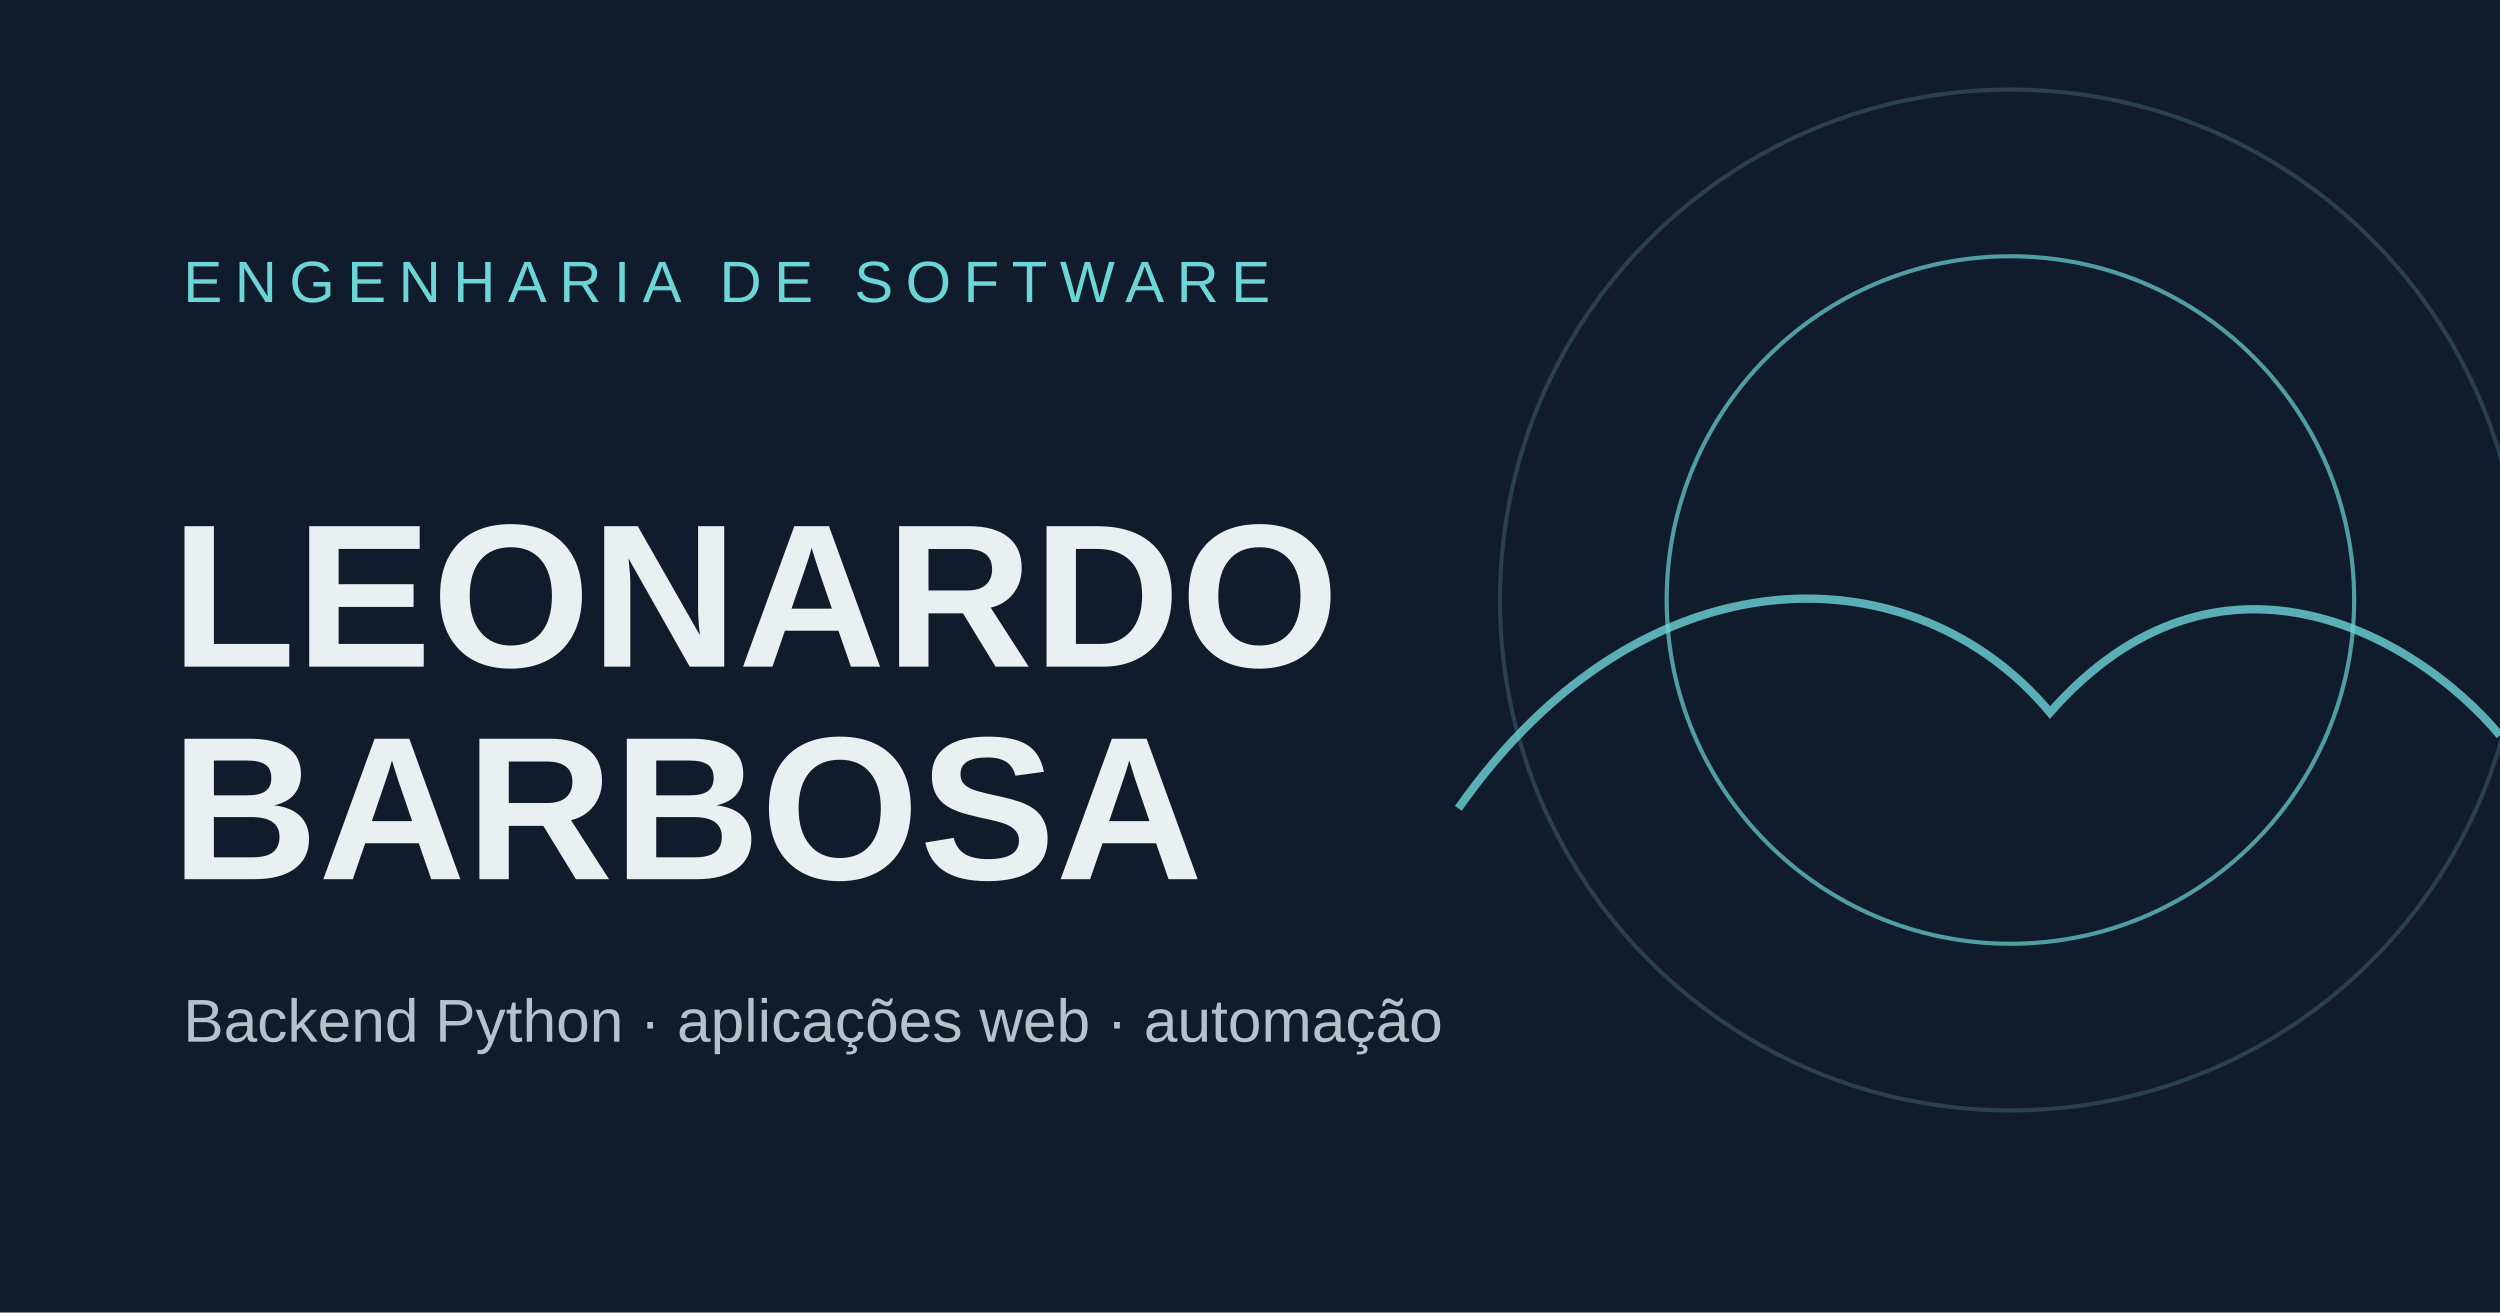
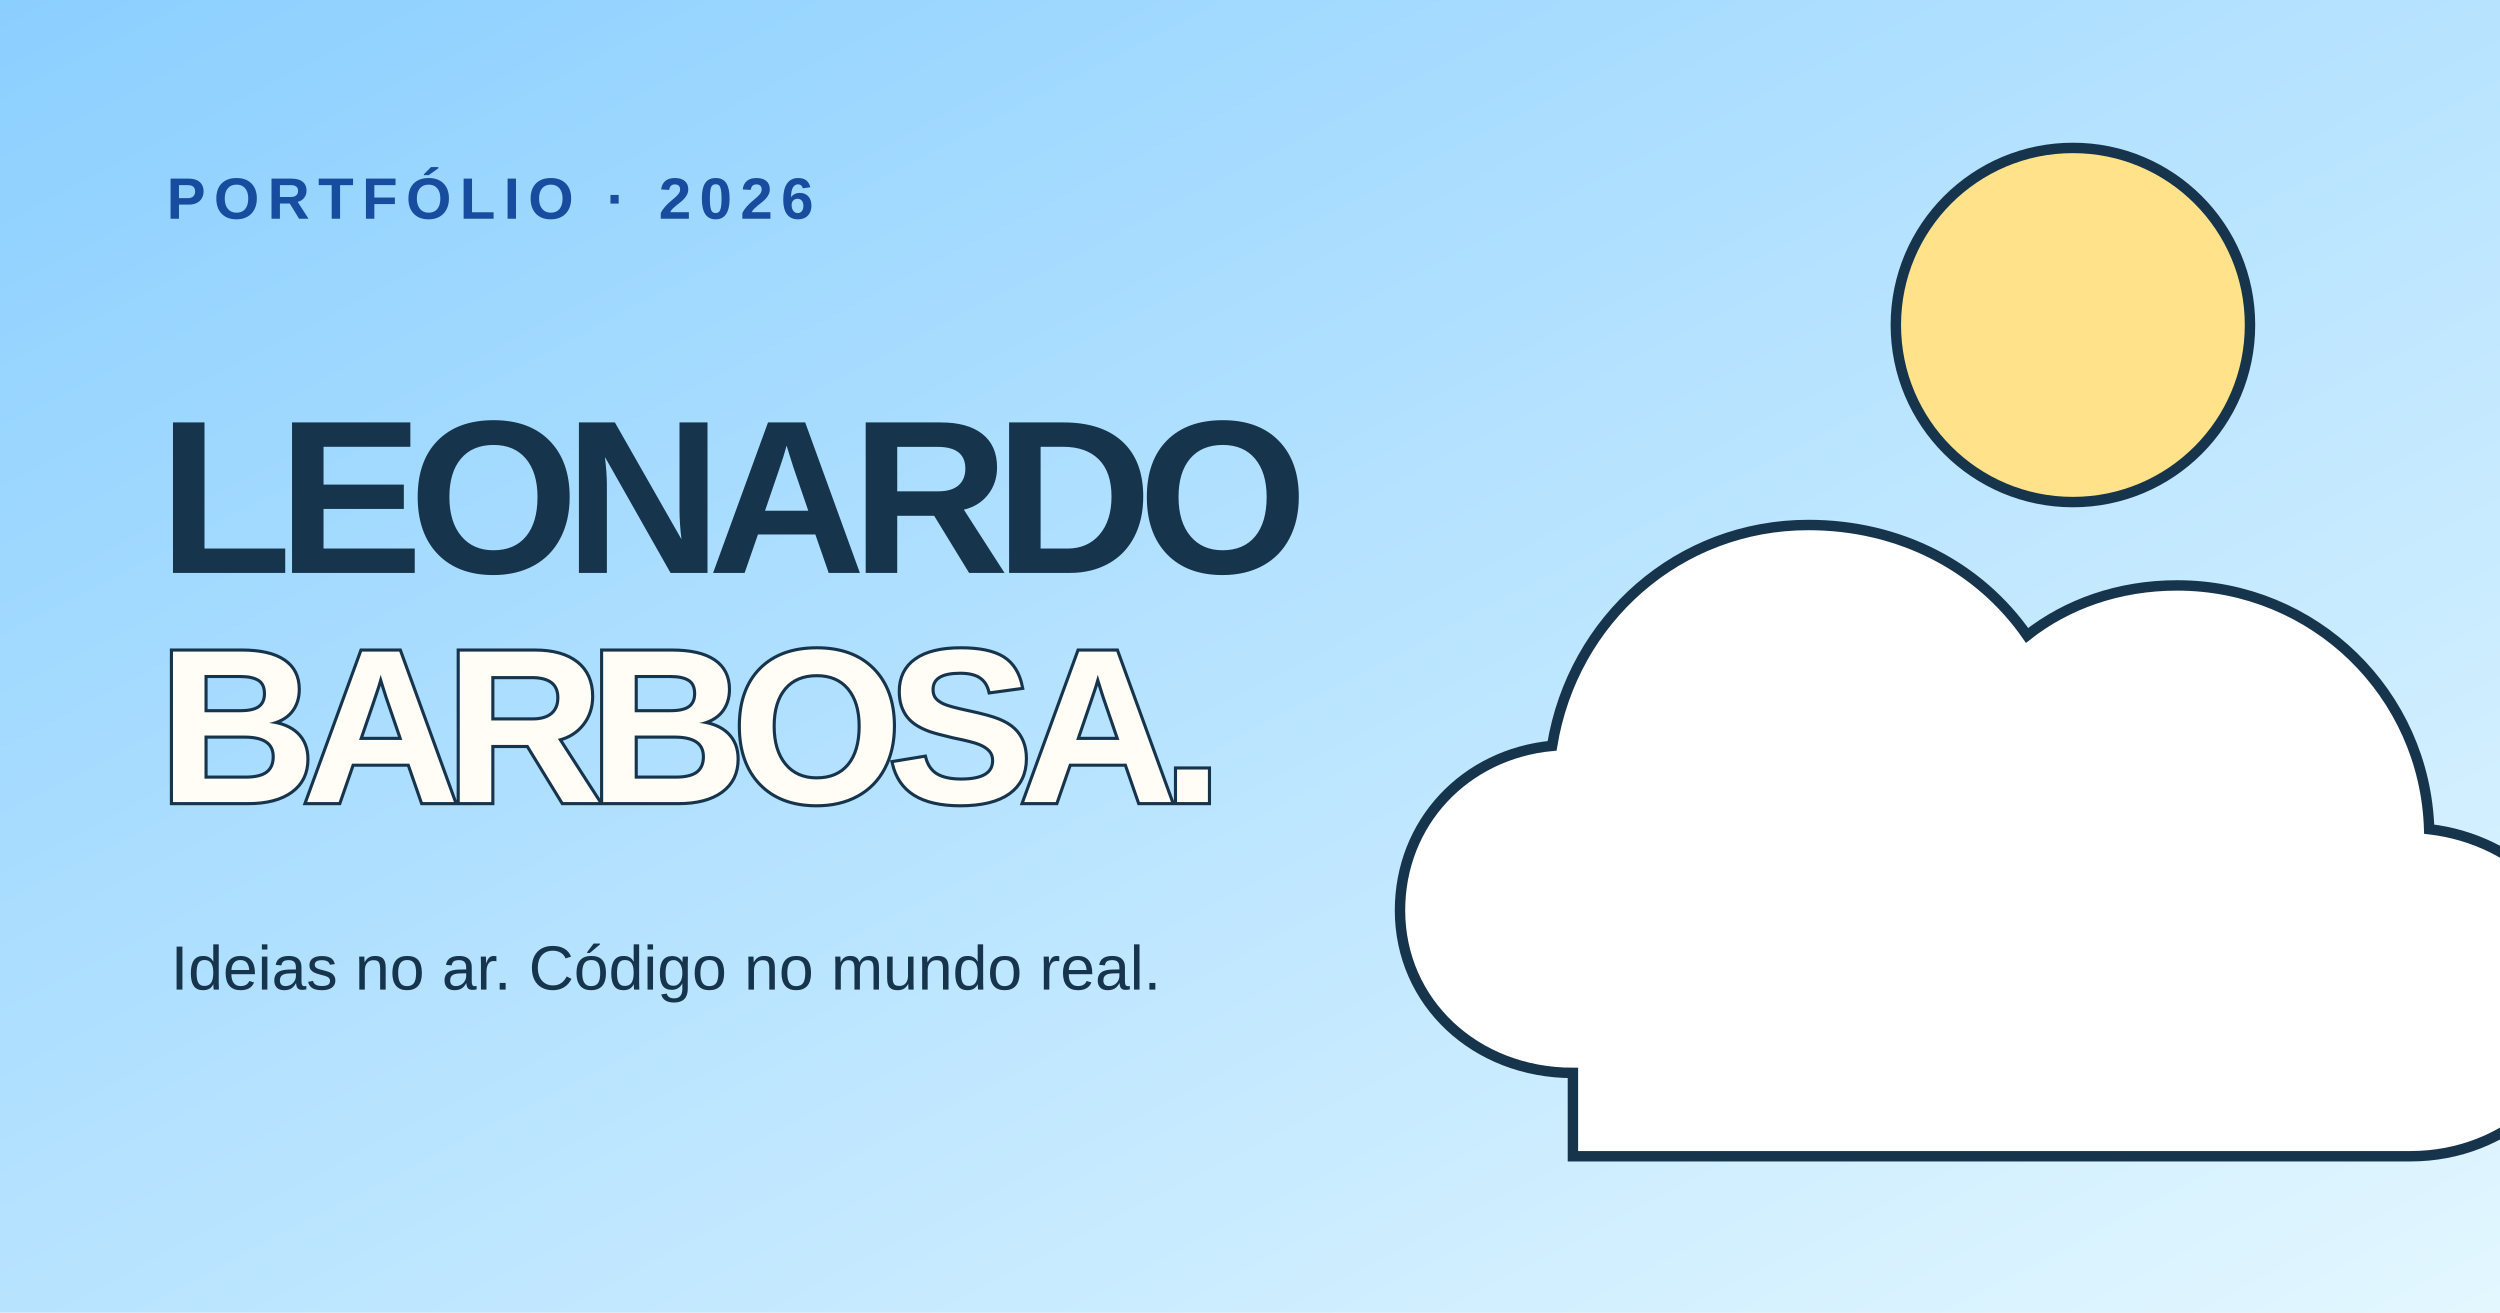
<svg xmlns="http://www.w3.org/2000/svg" viewBox="0 0 1200 630">
-   <rect width="1200" height="630" fill="#101b2b" />
-   <circle cx="965" cy="288" r="245" fill="none" stroke="#294051" stroke-width="2" />
-   <circle cx="965" cy="288" r="165" fill="none" stroke="#6bd5d7" stroke-width="2" opacity=".7" />
-   <path d="M700 388c90-128 220-123 284-46 80-91 175-38 216 11" fill="none" stroke="#6bd5d7" stroke-width="4" opacity=".8" />
-   <text x="88" y="145" fill="#6bd5d7" font-family="Arial,sans-serif" font-size="28" letter-spacing="6">ENGENHARIA DE SOFTWARE</text>
-   <text x="82" y="320" fill="#eaf0f2" font-family="Arial,sans-serif" font-size="98" font-weight="800">LEONARDO</text>
-   <text x="82" y="422" fill="#eaf0f2" font-family="Arial,sans-serif" font-size="98" font-weight="800">BARBOSA</text>
-   <text x="88" y="500" fill="#b4c2cd" font-family="Arial,sans-serif" font-size="29">Backend Python · aplicações web · automação</text>
+   <defs>
+     <linearGradient id="sky" x2="1" y2="1">
+       <stop stop-color="#8bcfff" />
+       <stop offset="1" stop-color="#e3f7ff" />
+     </linearGradient>
+   </defs>
+   <rect width="1200" height="630" fill="url(#sky)" />
+   <circle cx="995" cy="156" r="85" fill="#ffe28a" stroke="#17344d" stroke-width="5" />
+   <path d="M755 515c-47 0-83-34-83-78 0-42 31-75 73-79 10-61 61-106 123-106 44 0 82 20 105 53 19-15 44-24 72-24 66 0 119 52 121 117 43 5 75 38 75 78 0 44-37 79-84 79H755Z" fill="white" stroke="#17344d" stroke-width="5" />
+   <text x="80" y="105" fill="#174c9e" font-family="Arial,sans-serif" font-size="28" font-weight="700" letter-spacing="4">PORTFÓLIO · 2026</text>
+   <text x="76" y="275" fill="#17344d" font-family="Arial,sans-serif" font-size="105" font-weight="900" letter-spacing="-7">LEONARDO</text>
+   <text x="76" y="385" fill="#fffdf5" stroke="#17344d" stroke-width="3" paint-order="stroke fill" font-family="Arial,sans-serif" font-size="105" font-weight="900" letter-spacing="-7">BARBOSA.</text>
+   <text x="82" y="475" fill="#17344d" font-family="Arial,sans-serif" font-size="30">Ideias no ar. Código no mundo real.</text>
</svg>
